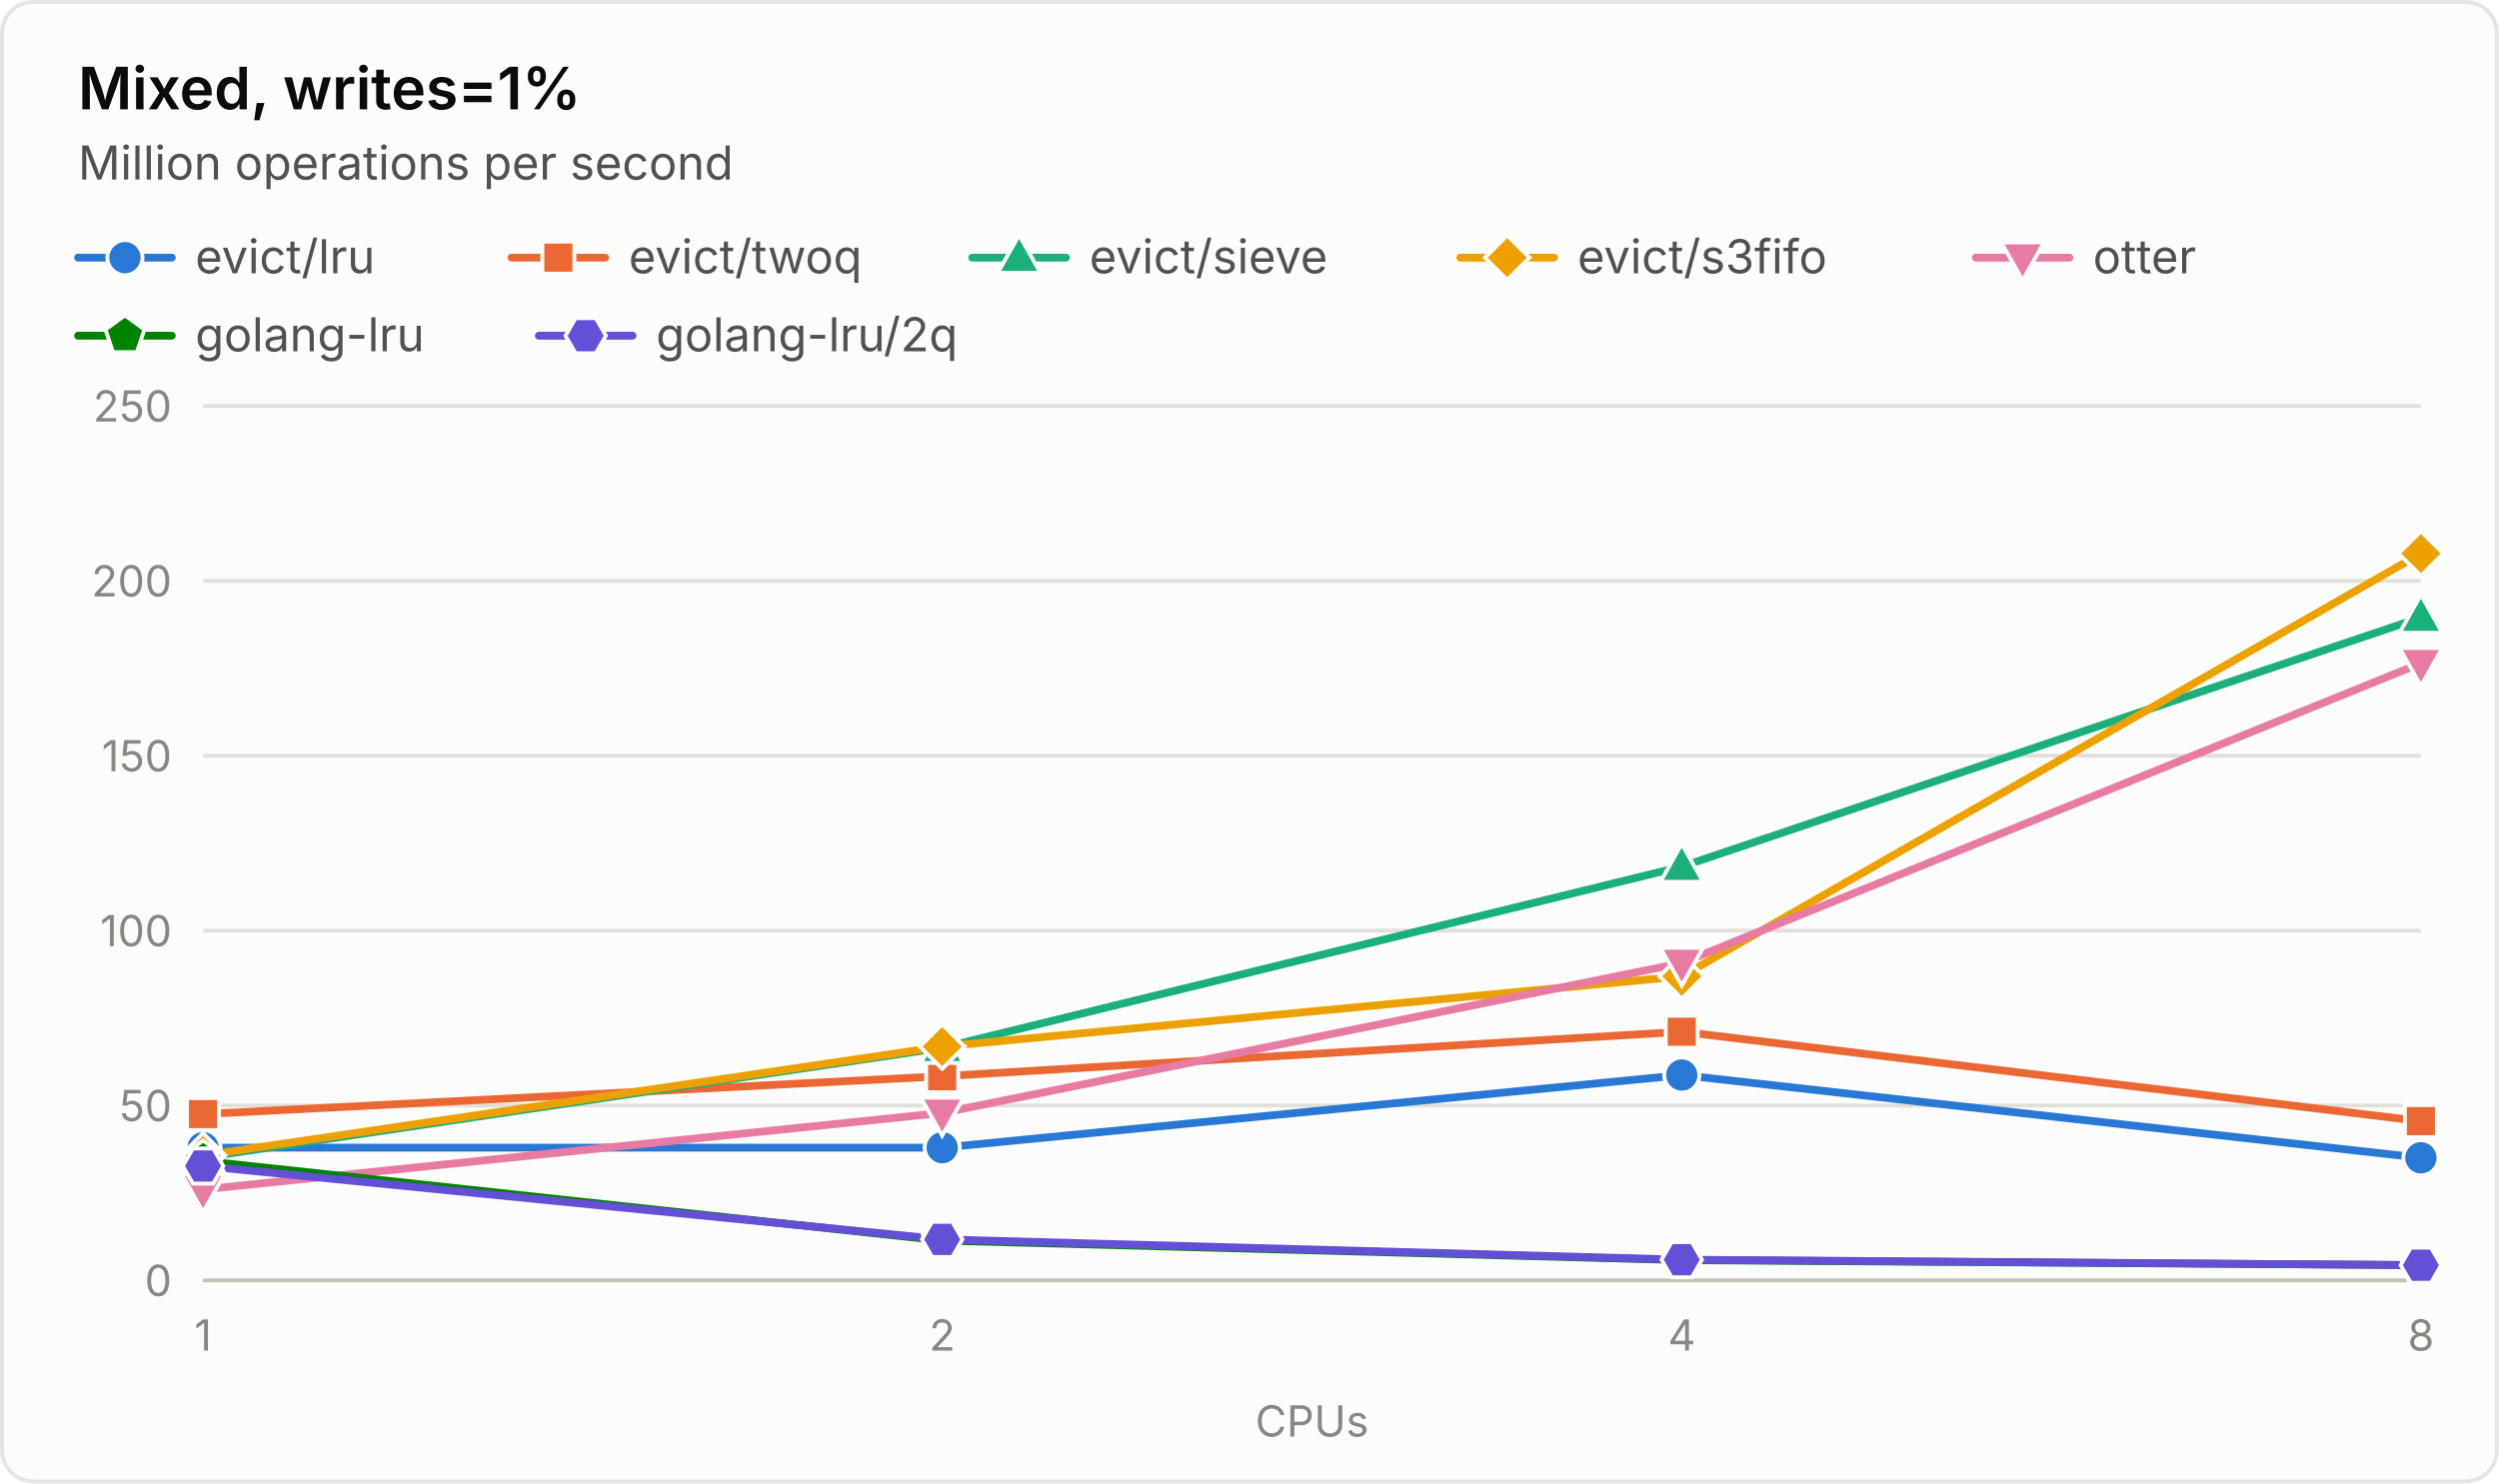
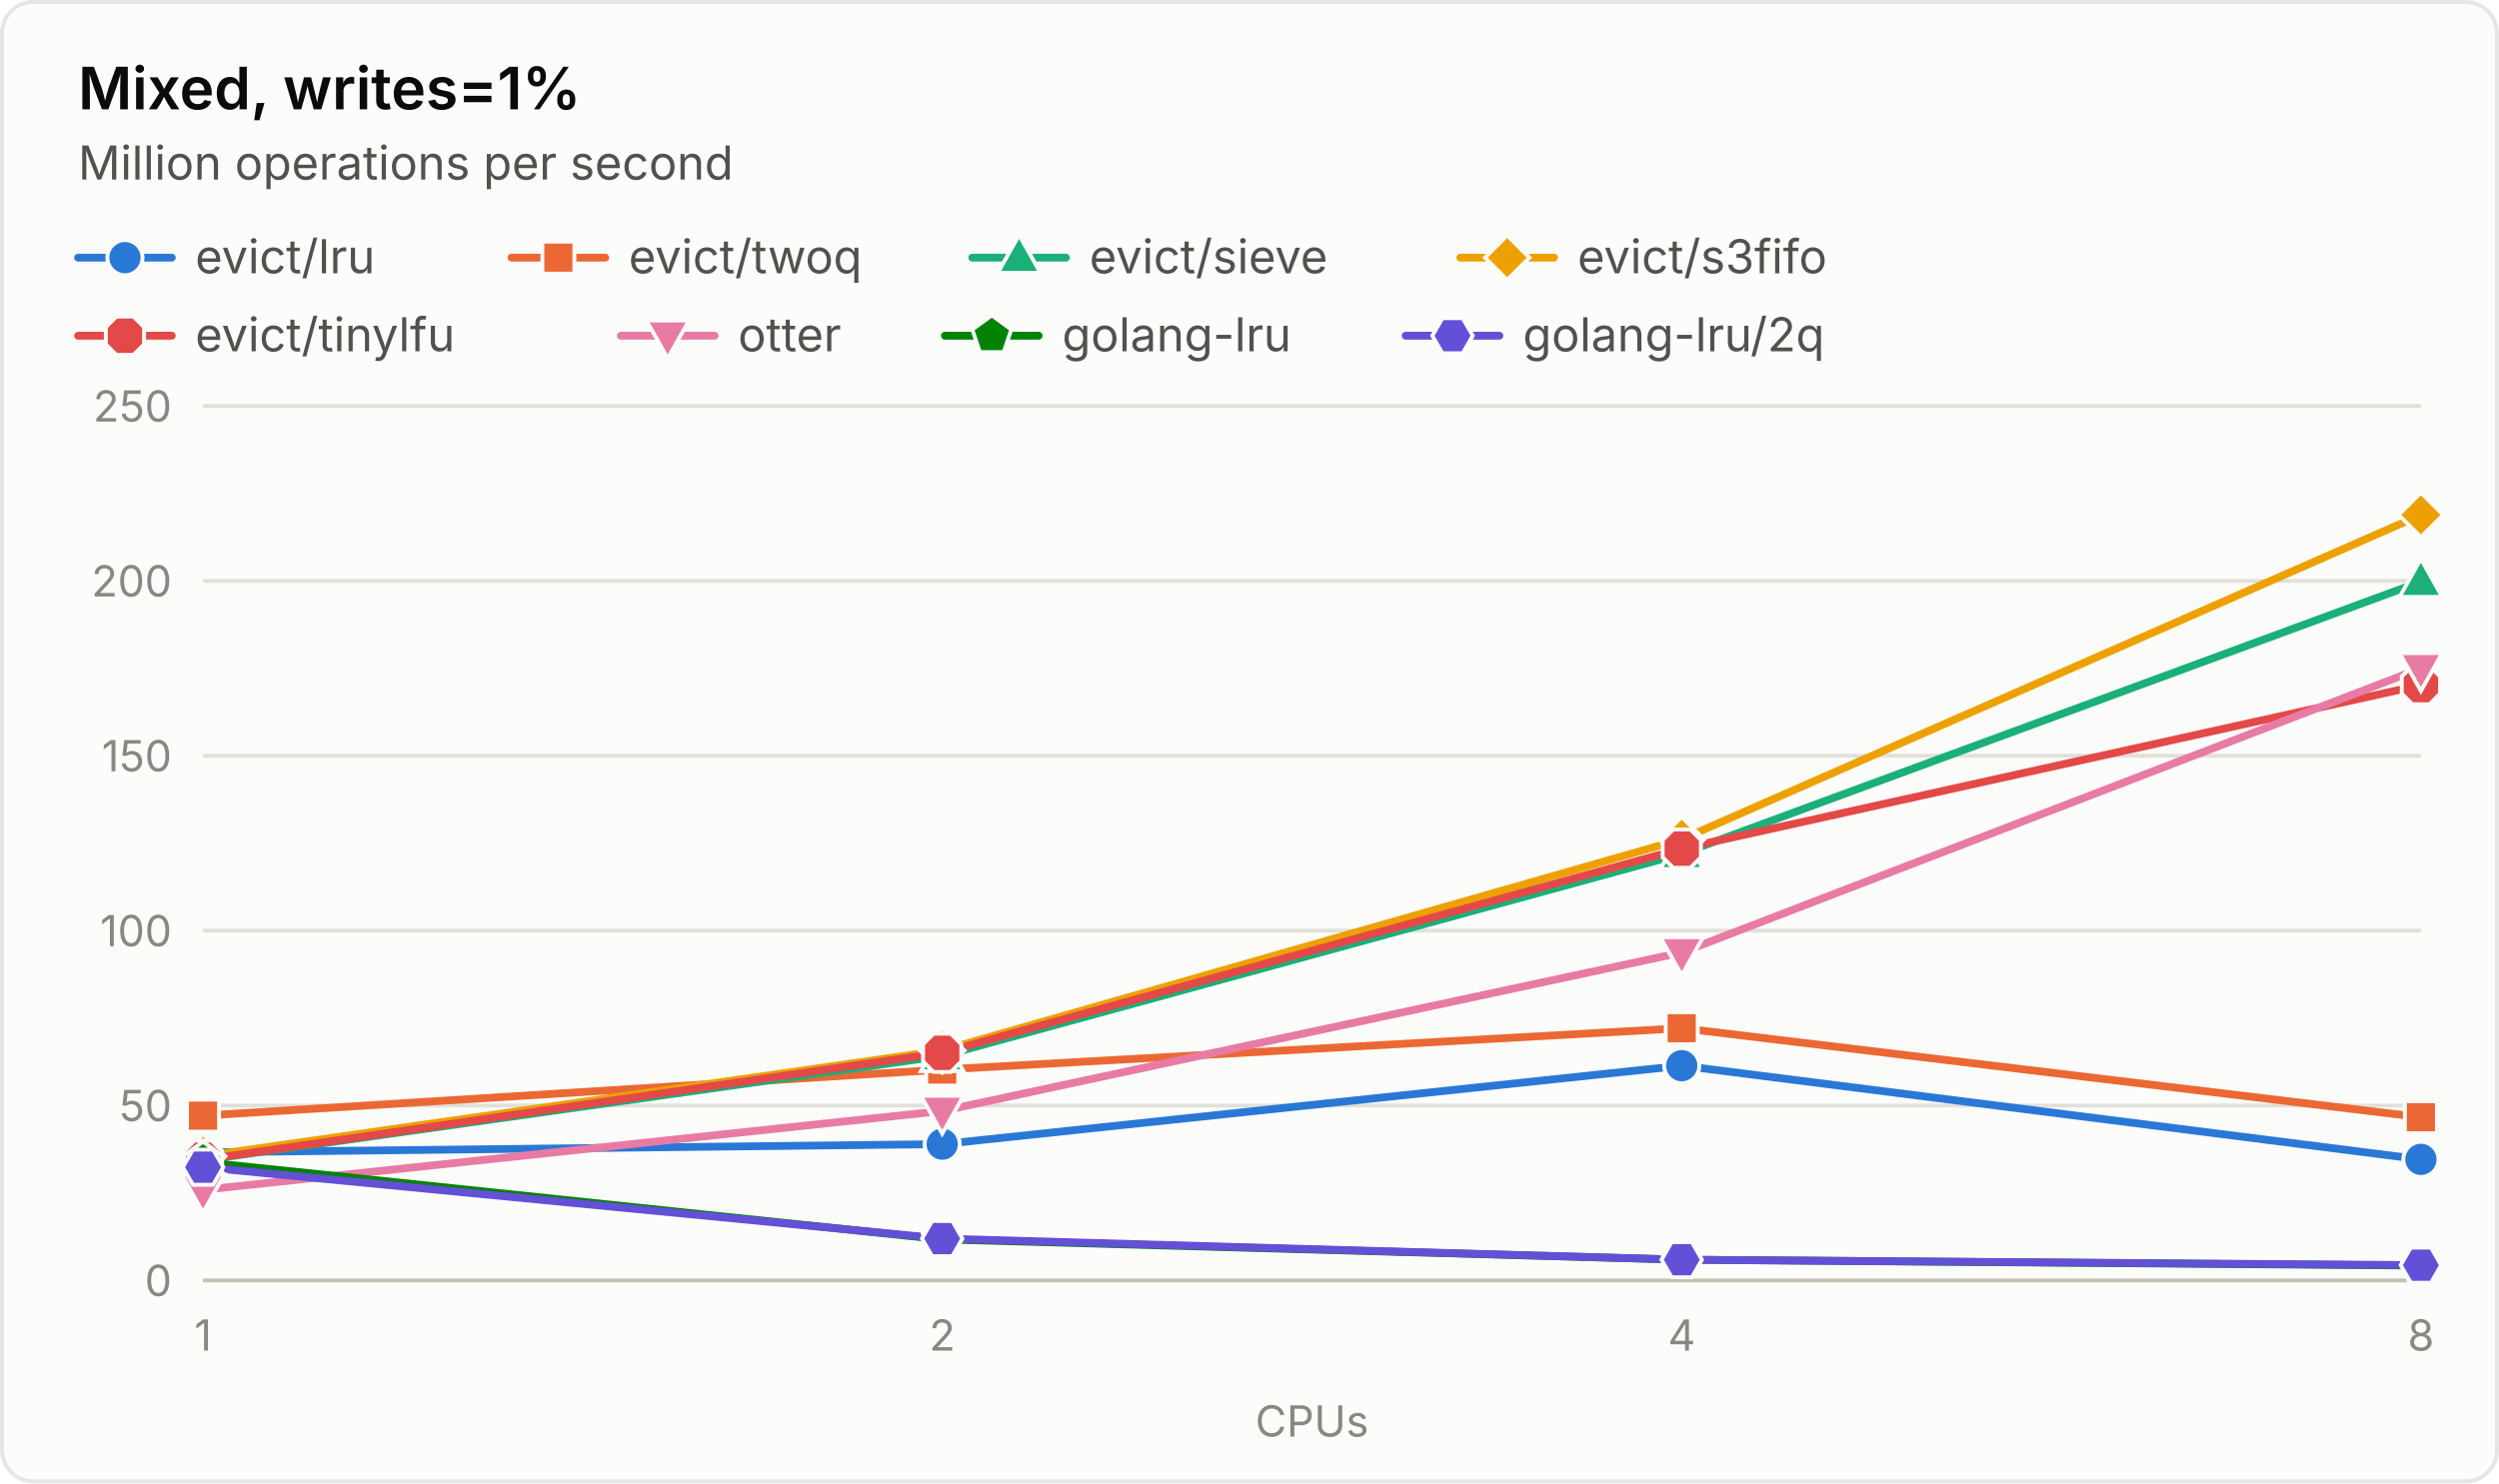
<svg xmlns="http://www.w3.org/2000/svg" viewBox="0 0 640 380" width="640" height="380" role="img" aria-labelledby="title desc">
  <style>
text { font-family: system-ui, -apple-system, "Segoe UI", sans-serif; }
.title { font-size: 15px; font-weight: 600; }
.unit, .legend { font-size: 12px; }
.tick { font-size: 11px; font-variant-numeric: tabular-nums; }
.grid, .axis { stroke-width: 1; }
.line { fill: none; stroke-width: 2; stroke-linejoin: round; stroke-linecap: round; }
.ref { fill: none; stroke-width: 1.5; stroke-linejoin: round; stroke-linecap: round; }
.mark { stroke-width: 2; paint-order: stroke; }
.surface { fill: #fcfcfb; stroke: rgba(11,11,11,0.10); }
.title { fill: #0b0b0b; }
.unit, .legend { fill: #52514e; }
.tick { fill: #898781; }
.grid { stroke: #e1e0d9; }
.axis { stroke: #c3c2b7; }
.ref { stroke: #898781; }
.mark { stroke: #fcfcfb; }
.s0 { stroke: #2a78d6; } .m0 { fill: #2a78d6; }
.s1 { stroke: #eb6834; } .m1 { fill: #eb6834; }
.s2 { stroke: #1baf7a; } .m2 { fill: #1baf7a; }
.s3 { stroke: #eda100; } .m3 { fill: #eda100; }
+ .s7 { stroke: #e34948; } .m7 { fill: #e34948; }
.s4 { stroke: #e87ba4; } .m4 { fill: #e87ba4; }
.s5 { stroke: #008300; } .m5 { fill: #008300; }
.s6 { stroke: #6250d6; } .m6 { fill: #6250d6; }
@media (prefers-color-scheme: dark) {
  .surface { fill: #1a1a19; stroke: rgba(255,255,255,0.10); }
  .title { fill: #f0efec; }
  .unit, .legend { fill: #c3c2b7; }
  .tick { fill: #898781; }
  .grid { stroke: #2c2c2a; }
  .axis { stroke: #383835; }
  .ref { stroke: #898781; }
  .mark { stroke: #1a1a19; }
  .s0 { stroke: #3987e5; } .m0 { fill: #3987e5; }
  .s1 { stroke: #d95926; } .m1 { fill: #d95926; }
  .s2 { stroke: #199e70; } .m2 { fill: #199e70; }
  .s3 { stroke: #c98500; } .m3 { fill: #c98500; }
+   .s7 { stroke: #e66767; } .m7 { fill: #e66767; }
  .s4 { stroke: #d55181; } .m4 { fill: #d55181; }
  .s5 { stroke: #008300; } .m5 { fill: #008300; }
  .s6 { stroke: #9085e9; } .m6 { fill: #9085e9; }
}
</style>
  <rect class="surface" x="0.5" y="0.5" width="639" height="379" rx="8" />
  <text class="title" x="20" y="28">Mixed, writes=1%</text>
  <text class="unit" x="20" y="46">Million operations per second</text>
  <path class="line s0" d="M20,66 h24" />
  <circle class="mark m0" cx="32" cy="66" r="4" />
  <text class="legend" x="50" y="70">evict/lru</text>
  <path class="line s1" d="M131,66 h24" />
  <path class="mark m1" d="M139.4,62.4L146.6,62.4L146.6,69.6L139.4,69.6Z" />
  <text class="legend" x="161" y="70">evict/twoq</text>
  <path class="line s2" d="M249,66 h24" />
  <path class="mark m2" d="M261,61.2L265.6,69.4L256.4,69.4Z" />
  <text class="legend" x="279" y="70">evict/sieve</text>
  <path class="line s3" d="M374,66 h24" />
  <path class="mark m3" d="M386,61L391,66L386,71L381,66Z" />
  <text class="legend" x="404" y="70">evict/s3fifo</text>
-   <path class="line s4" d="M506,66 h24" />
-   <path class="mark m4" d="M518,70.8L522.6,62.6L513.4,62.6Z" />
-   <text class="legend" x="536" y="70">otter</text>
-   <path class="line s5" d="M20,86 h24" />
-   <path class="mark m5" d="M32,81.4L36.4,84.6L34.7,89.7L29.3,89.7L27.6,84.6Z" />
-   <text class="legend" x="50" y="90">golang-lru</text>
-   <path class="line s6" d="M138,86 h24" />
-   <path class="mark m6" d="M147.7,82L152.3,82L154.6,86L152.3,90L147.7,90L145.4,86Z" />
-   <text class="legend" x="168" y="90">golang-lru/2q</text>
+   <path class="line s7" d="M20,86 h24" />
+   <path class="mark m7" d="M30,81.6L34,81.6L36.4,84L36.4,88L34,90.4L30,90.4L27.6,88L27.6,84Z" />
+   <text class="legend" x="50" y="90">evict/tinylfu</text>
+   <path class="line s4" d="M159,86 h24" />
+   <path class="mark m4" d="M171,90.8L175.6,82.6L166.4,82.6Z" />
+   <text class="legend" x="189" y="90">otter</text>
+   <path class="line s5" d="M242,86 h24" />
+   <path class="mark m5" d="M254,81.4L258.4,84.6L256.7,89.7L251.3,89.7L249.6,84.6Z" />
+   <text class="legend" x="272" y="90">golang-lru</text>
+   <path class="line s6" d="M360,86 h24" />
+   <path class="mark m6" d="M369.7,82L374.3,82L376.6,86L374.3,90L369.7,90L367.4,86Z" />
+   <text class="legend" x="390" y="90">golang-lru/2q</text>
  <path class="axis" d="M52,328 h568" />
  <text class="tick" x="44" y="332" text-anchor="end">0</text>
  <path class="grid" d="M52,283.2 h568" />
  <text class="tick" x="44" y="287.2" text-anchor="end">50</text>
  <path class="grid" d="M52,238.4 h568" />
  <text class="tick" x="44" y="242.4" text-anchor="end">100</text>
  <path class="grid" d="M52,193.6 h568" />
  <text class="tick" x="44" y="197.6" text-anchor="end">150</text>
  <path class="grid" d="M52,148.8 h568" />
  <text class="tick" x="44" y="152.8" text-anchor="end">200</text>
  <path class="grid" d="M52,104 h568" />
  <text class="tick" x="44" y="108" text-anchor="end">250</text>
  <text class="tick" x="52" y="346" text-anchor="middle">1</text>
  <text class="tick" x="241.3" y="346" text-anchor="middle">2</text>
  <text class="tick" x="430.7" y="346" text-anchor="middle">4</text>
  <text class="tick" x="620" y="346" text-anchor="middle">8</text>
  <text class="tick" x="336" y="368" text-anchor="middle">CPUs</text>
-   <path class="line s0" d="M52,294L241.3,294L430.7,275.4L620,296.6" />
-   <path class="line s1" d="M52,285.4L241.3,275.7L430.7,264.3L620,287.2" />
-   <path class="line s2" d="M52,296.5L241.3,268.4L430.7,222L620,158.2" />
-   <path class="line s3" d="M52,296L241.3,268.1L430.7,250.1L620,141.8" />
-   <path class="line s4" d="M52,304.7L241.3,285.1L430.7,246.7L620,169.9" />
-   <path class="line s5" d="M52,297.4L241.3,317.8L430.7,322.8L620,324.1" />
-   <path class="line s6" d="M52,298.7L241.3,317.5L430.7,322.7L620,324.1" />
+   <path class="line s0" d="M52,295.2L241.3,293.1L430.7,273L620,297" />
+   <path class="line s1" d="M52,285.8L241.3,274L430.7,263.4L620,286.2" />
+   <path class="line s2" d="M52,297.2L241.3,270.5L430.7,218.7L620,149" />
+   <path class="line s3" d="M52,296.2L241.3,269.1L430.7,215L620,131.9" />
+   <path class="line s7" d="M52,297.1L241.3,269.7L430.7,217.4L620,175.5" />
+   <path class="line s4" d="M52,304.8L241.3,284.6L430.7,244L620,171.2" />
+   <path class="line s5" d="M52,297.7L241.3,317.5L430.7,322.7L620,324.2" />
+   <path class="line s6" d="M52,299L241.3,317.3L430.7,322.7L620,324.1" />
  <g>
-     <circle class="mark m0" cx="52" cy="294" r="4" />
+     <circle class="mark m0" cx="52" cy="295.2" r="4" />
  </g>
  <g>
-     <circle class="mark m0" cx="241.3" cy="294" r="4" />
+     <circle class="mark m0" cx="241.3" cy="293.1" r="4" />
  </g>
  <g>
-     <circle class="mark m0" cx="430.7" cy="275.4" r="4" />
+     <circle class="mark m0" cx="430.7" cy="273" r="4" />
  </g>
  <g>
-     <circle class="mark m0" cx="620" cy="296.6" r="4" />
+     <circle class="mark m0" cx="620" cy="297" r="4" />
  </g>
  <g>
-     <path class="mark m1" d="M48.4,281.8L55.6,281.8L55.6,289L48.4,289Z" />
+     <path class="mark m1" d="M48.4,282.2L55.6,282.2L55.6,289.4L48.4,289.4Z" />
  </g>
  <g>
-     <path class="mark m1" d="M237.7,272.1L244.9,272.1L244.9,279.3L237.7,279.3Z" />
+     <path class="mark m1" d="M237.7,270.4L244.9,270.4L244.9,277.6L237.7,277.6Z" />
  </g>
  <g>
-     <path class="mark m1" d="M427.1,260.7L434.3,260.7L434.3,267.9L427.1,267.9Z" />
+     <path class="mark m1" d="M427.1,259.8L434.3,259.8L434.3,267L427.1,267Z" />
  </g>
  <g>
-     <path class="mark m1" d="M616.4,283.6L623.6,283.6L623.6,290.8L616.4,290.8Z" />
+     <path class="mark m1" d="M616.4,282.6L623.6,282.6L623.6,289.8L616.4,289.8Z" />
  </g>
  <g>
-     <path class="mark m2" d="M52,291.7L56.6,299.9L47.4,299.9Z" />
+     <path class="mark m2" d="M52,292.4L56.6,300.6L47.4,300.6Z" />
  </g>
  <g>
-     <path class="mark m2" d="M241.3,263.6L245.9,271.8L236.7,271.8Z" />
+     <path class="mark m2" d="M241.3,265.7L245.9,273.9L236.7,273.9Z" />
  </g>
  <g>
-     <path class="mark m2" d="M430.7,217.2L435.3,225.4L426.1,225.4Z" />
+     <path class="mark m2" d="M430.7,213.9L435.3,222.1L426.1,222.1Z" />
  </g>
  <g>
-     <path class="mark m2" d="M620,153.4L624.6,161.6L615.4,161.6Z" />
+     <path class="mark m2" d="M620,144.2L624.6,152.4L615.4,152.4Z" />
  </g>
  <g>
-     <path class="mark m3" d="M52,291L57,296L52,301L47,296Z" />
+     <path class="mark m3" d="M52,291.2L57,296.2L52,301.2L47,296.2Z" />
  </g>
  <g>
-     <path class="mark m3" d="M241.3,263.1L246.3,268.1L241.3,273.1L236.3,268.1Z" />
+     <path class="mark m3" d="M241.3,264.1L246.3,269.1L241.3,274.1L236.3,269.1Z" />
  </g>
  <g>
-     <path class="mark m3" d="M430.7,245.1L435.7,250.1L430.7,255.1L425.7,250.1Z" />
+     <path class="mark m3" d="M430.7,210L435.7,215L430.7,220L425.7,215Z" />
  </g>
  <g>
-     <path class="mark m3" d="M620,136.8L625,141.8L620,146.8L615,141.8Z" />
+     <path class="mark m3" d="M620,126.9L625,131.9L620,136.9L615,131.9Z" />
  </g>
  <g>
-     <path class="mark m4" d="M52,309.5L56.6,301.3L47.4,301.3Z" />
+     <path class="mark m7" d="M50,292.7L54,292.7L56.4,295.1L56.4,299.1L54,301.5L50,301.5L47.6,299.1L47.6,295.1Z" />
  </g>
  <g>
-     <path class="mark m4" d="M241.3,289.9L245.9,281.7L236.7,281.7Z" />
+     <path class="mark m7" d="M239.3,265.3L243.3,265.3L245.7,267.7L245.7,271.7L243.3,274.1L239.3,274.1L236.9,271.7L236.9,267.7Z" />
  </g>
  <g>
-     <path class="mark m4" d="M430.7,251.5L435.3,243.3L426.1,243.3Z" />
+     <path class="mark m7" d="M428.7,213L432.7,213L435.1,215.4L435.1,219.4L432.7,221.8L428.7,221.8L426.3,219.4L426.3,215.4Z" />
  </g>
  <g>
-     <path class="mark m4" d="M620,174.7L624.6,166.5L615.4,166.5Z" />
+     <path class="mark m7" d="M618,171.1L622,171.1L624.4,173.5L624.4,177.5L622,179.9L618,179.9L615.6,177.5L615.6,173.5Z" />
  </g>
  <g>
-     <path class="mark m5" d="M52,292.8L56.4,296L54.7,301.1L49.3,301.1L47.6,296Z" />
+     <path class="mark m4" d="M52,309.6L56.6,301.4L47.4,301.4Z" />
  </g>
  <g>
-     <path class="mark m5" d="M241.3,313.2L245.7,316.4L244,321.5L238.6,321.5L236.9,316.4Z" />
+     <path class="mark m4" d="M241.3,289.4L245.9,281.2L236.7,281.2Z" />
  </g>
  <g>
-     <path class="mark m5" d="M430.7,318.2L435.1,321.4L433.4,326.5L428,326.5L426.3,321.4Z" />
+     <path class="mark m4" d="M430.7,248.8L435.3,240.6L426.1,240.6Z" />
  </g>
  <g>
-     <path class="mark m5" d="M620,319.5L624.4,322.7L622.7,327.8L617.3,327.8L615.6,322.7Z" />
+     <path class="mark m4" d="M620,176L624.6,167.8L615.4,167.8Z" />
  </g>
  <g>
-     <path class="mark m6" d="M49.7,294.7L54.3,294.7L56.6,298.7L54.3,302.7L49.7,302.7L47.4,298.7Z" />
+     <path class="mark m5" d="M52,293.1L56.4,296.3L54.7,301.4L49.3,301.4L47.6,296.3Z" />
  </g>
  <g>
-     <path class="mark m6" d="M239,313.5L243.6,313.5L245.9,317.5L243.6,321.5L239,321.5L236.7,317.5Z" />
+     <path class="mark m5" d="M241.3,312.9L245.7,316.1L244,321.2L238.6,321.2L236.9,316.1Z" />
+   </g>
+   <g>
+     <path class="mark m5" d="M430.7,318.1L435.1,321.3L433.4,326.4L428,326.4L426.3,321.3Z" />
+   </g>
+   <g>
+     <path class="mark m5" d="M620,319.6L624.4,322.8L622.7,327.9L617.3,327.9L615.6,322.8Z" />
+   </g>
+   <g>
+     <path class="mark m6" d="M49.7,295L54.3,295L56.6,299L54.3,303L49.7,303L47.4,299Z" />
+   </g>
+   <g>
+     <path class="mark m6" d="M239,313.3L243.6,313.3L245.9,317.3L243.6,321.3L239,321.3L236.7,317.3Z" />
  </g>
  <g>
    <path class="mark m6" d="M428.4,318.7L433,318.7L435.3,322.7L433,326.7L428.4,326.7L426.1,322.7Z" />
  </g>
  <g>
    <path class="mark m6" d="M617.7,320.1L622.3,320.1L624.6,324.1L622.3,328.1L617.7,328.1L615.4,324.1Z" />
  </g>
</svg>
